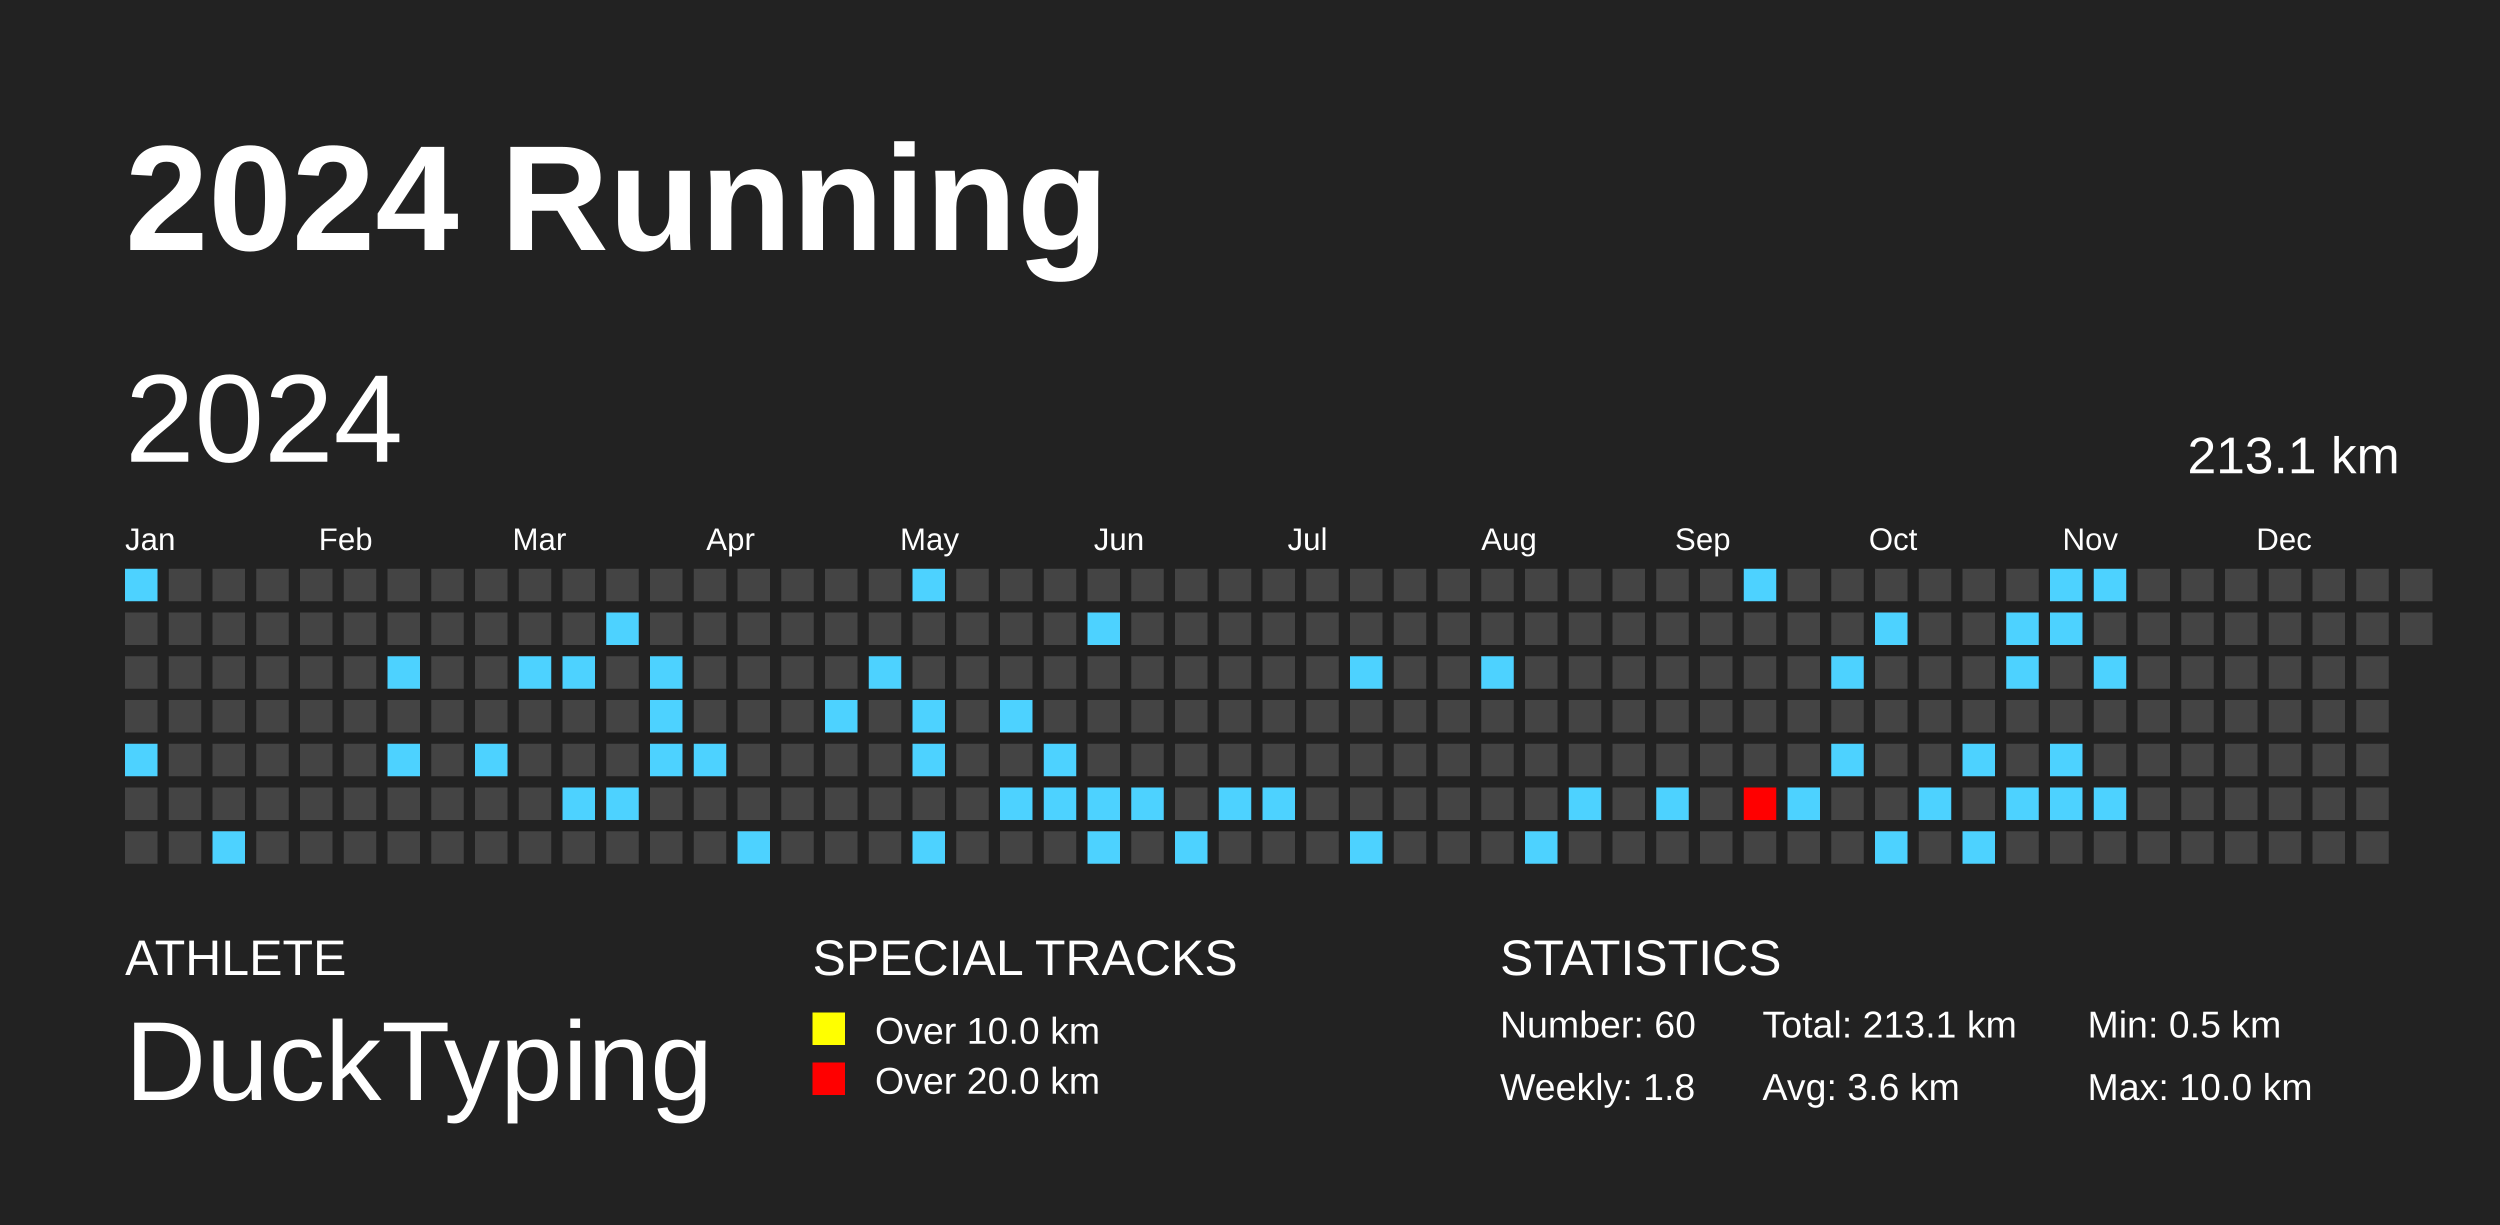
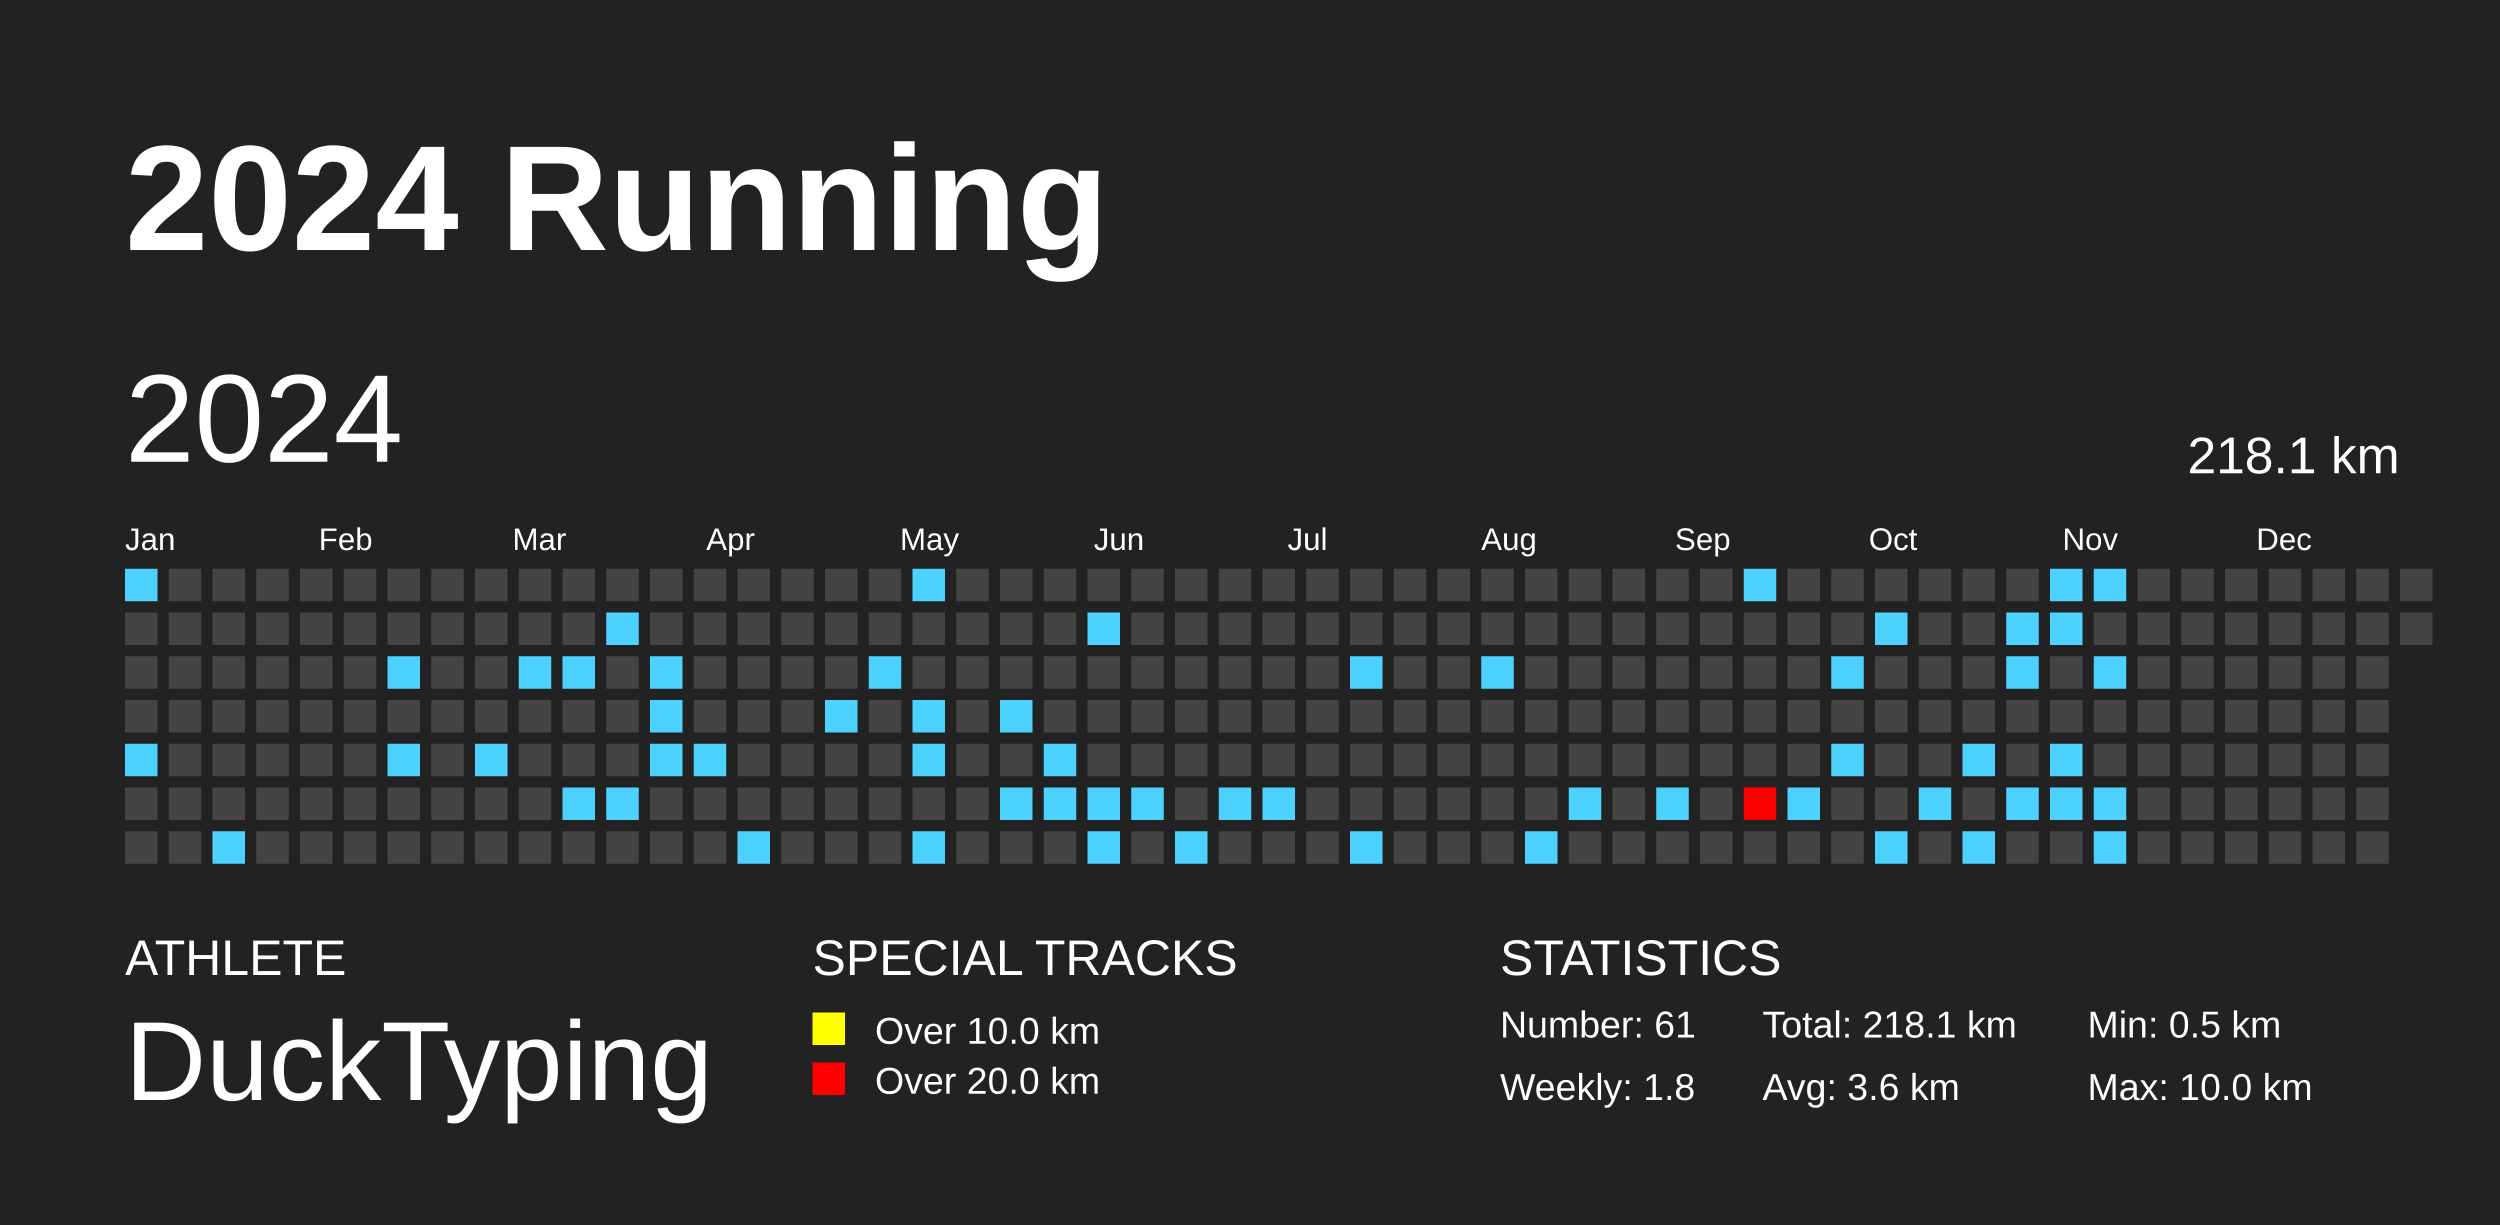
<svg xmlns="http://www.w3.org/2000/svg" baseProfile="full" height="98mm" version="1.1" viewBox="0,0,200,98" width="200mm">
  <defs />
  <rect fill="#222222" height="98" width="200" x="0" y="0" />
  <text fill="#FFFFFF" style="font-size:12px; font-family:Arial; font-weight:bold;" x="10" y="20">2024 Running</text>
  <text fill="#FFFFFF" style="font-size:4px; font-family:Arial" x="10" y="78">ATHLETE</text>
  <text fill="#FFFFFF" style="font-size:9px; font-family:Arial" x="10" y="88">DuckTyping</text>
  <text fill="#FFFFFF" style="font-size:4px; font-family:Arial" x="65" y="78">SPECIAL TRACKS</text>
  <rect fill="yellow" height="2.6" width="2.6" x="65" y="81" />
  <text fill="#FFFFFF" style="font-size:3px; font-family:Arial" x="70" y="83.5">Over 10.0 km</text>
  <rect fill="red" height="2.6" width="2.6" x="65" y="85" />
  <text fill="#FFFFFF" style="font-size:3px; font-family:Arial" x="70" y="87.5">Over 20.0 km</text>
  <text fill="#FFFFFF" style="font-size:4px; font-family:Arial" x="120" y="78">STATISTICS</text>
-   <text fill="#FFFFFF" style="font-size:3px; font-family:Arial" x="120" y="83">Number: 60</text>
+   <text fill="#FFFFFF" style="font-size:3px; font-family:Arial" x="120" y="83">Number: 61</text>
  <text fill="#FFFFFF" style="font-size:3px; font-family:Arial" x="120" y="88">Weekly: 1.8</text>
-   <text fill="#FFFFFF" style="font-size:3px; font-family:Arial" x="141" y="83">Total: 213.1 km</text>
+   <text fill="#FFFFFF" style="font-size:3px; font-family:Arial" x="141" y="83">Total: 218.1 km</text>
  <text fill="#FFFFFF" style="font-size:3px; font-family:Arial" x="141" y="88">Avg: 3.6 km</text>
  <text fill="#FFFFFF" style="font-size:3px; font-family:Arial" x="167" y="83">Min: 0.5 km</text>
  <text fill="#FFFFFF" style="font-size:3px; font-family:Arial" x="167" y="88">Max: 10.0 km</text>
  <text dominant-baseline="hanging" fill="#FFFFFF" style="font-size:10.0px; font-family:Arial;" x="10" y="30">2024</text>
-   <text dominant-baseline="hanging" fill="#FFFFFF" style="font-size:4.125px; font-family:Arial;" x="175" y="35">213.1 km</text>
+   <text dominant-baseline="hanging" fill="#FFFFFF" style="font-size:4.125px; font-family:Arial;" x="175" y="35">218.1 km</text>
  <text fill="#FFFFFF" style="font-size:2.5px; font-family:Arial" x="10.0" y="44">Jan</text>
  <text fill="#FFFFFF" style="font-size:2.5px; font-family:Arial" x="25.5" y="44">Feb</text>
  <text fill="#FFFFFF" style="font-size:2.5px; font-family:Arial" x="41.0" y="44">Mar</text>
  <text fill="#FFFFFF" style="font-size:2.5px; font-family:Arial" x="56.5" y="44">Apr</text>
  <text fill="#FFFFFF" style="font-size:2.5px; font-family:Arial" x="72.0" y="44">May</text>
  <text fill="#FFFFFF" style="font-size:2.5px; font-family:Arial" x="87.5" y="44">Jun</text>
  <text fill="#FFFFFF" style="font-size:2.5px; font-family:Arial" x="103.0" y="44">Jul</text>
  <text fill="#FFFFFF" style="font-size:2.5px; font-family:Arial" x="118.5" y="44">Aug</text>
  <text fill="#FFFFFF" style="font-size:2.5px; font-family:Arial" x="134.0" y="44">Sep</text>
  <text fill="#FFFFFF" style="font-size:2.5px; font-family:Arial" x="149.5" y="44">Oct</text>
  <text fill="#FFFFFF" style="font-size:2.5px; font-family:Arial" x="165.0" y="44">Nov</text>
  <text fill="#FFFFFF" style="font-size:2.5px; font-family:Arial" x="180.5" y="44">Dec</text>
  <rect fill="#4dd2ff" height="2.6" width="2.6" x="10.0" y="45.5" />
  <rect fill="#444444" height="2.6" width="2.6" x="10.0" y="49.0" />
  <rect fill="#444444" height="2.6" width="2.6" x="10.0" y="52.5" />
  <rect fill="#444444" height="2.6" width="2.6" x="10.0" y="56.0" />
  <rect fill="#4dd2ff" height="2.6" width="2.6" x="10.0" y="59.5" />
  <rect fill="#444444" height="2.6" width="2.6" x="10.0" y="63.0" />
  <rect fill="#444444" height="2.6" width="2.6" x="10.0" y="66.5" />
  <rect fill="#444444" height="2.6" width="2.6" x="13.5" y="45.5" />
  <rect fill="#444444" height="2.6" width="2.6" x="13.5" y="49.0" />
  <rect fill="#444444" height="2.6" width="2.6" x="13.5" y="52.5" />
  <rect fill="#444444" height="2.6" width="2.6" x="13.5" y="56.0" />
  <rect fill="#444444" height="2.6" width="2.6" x="13.5" y="59.5" />
  <rect fill="#444444" height="2.6" width="2.6" x="13.5" y="63.0" />
  <rect fill="#444444" height="2.6" width="2.6" x="13.5" y="66.5" />
  <rect fill="#444444" height="2.6" width="2.6" x="17.0" y="45.5" />
  <rect fill="#444444" height="2.6" width="2.6" x="17.0" y="49.0" />
  <rect fill="#444444" height="2.6" width="2.6" x="17.0" y="52.5" />
  <rect fill="#444444" height="2.6" width="2.6" x="17.0" y="56.0" />
  <rect fill="#444444" height="2.6" width="2.6" x="17.0" y="59.5" />
  <rect fill="#444444" height="2.6" width="2.6" x="17.0" y="63.0" />
  <rect fill="#4dd2ff" height="2.6" width="2.6" x="17.0" y="66.5" />
  <rect fill="#444444" height="2.6" width="2.6" x="20.5" y="45.5" />
  <rect fill="#444444" height="2.6" width="2.6" x="20.5" y="49.0" />
  <rect fill="#444444" height="2.6" width="2.6" x="20.5" y="52.5" />
  <rect fill="#444444" height="2.6" width="2.6" x="20.5" y="56.0" />
  <rect fill="#444444" height="2.6" width="2.6" x="20.5" y="59.5" />
  <rect fill="#444444" height="2.6" width="2.6" x="20.5" y="63.0" />
  <rect fill="#444444" height="2.6" width="2.6" x="20.5" y="66.5" />
  <rect fill="#444444" height="2.6" width="2.6" x="24.0" y="45.5" />
  <rect fill="#444444" height="2.6" width="2.6" x="24.0" y="49.0" />
  <rect fill="#444444" height="2.6" width="2.6" x="24.0" y="52.5" />
  <rect fill="#444444" height="2.6" width="2.6" x="24.0" y="56.0" />
  <rect fill="#444444" height="2.6" width="2.6" x="24.0" y="59.5" />
  <rect fill="#444444" height="2.6" width="2.6" x="24.0" y="63.0" />
  <rect fill="#444444" height="2.6" width="2.6" x="24.0" y="66.5" />
  <rect fill="#444444" height="2.6" width="2.6" x="27.5" y="45.5" />
  <rect fill="#444444" height="2.6" width="2.6" x="27.5" y="49.0" />
  <rect fill="#444444" height="2.6" width="2.6" x="27.5" y="52.5" />
  <rect fill="#444444" height="2.6" width="2.6" x="27.5" y="56.0" />
  <rect fill="#444444" height="2.6" width="2.6" x="27.5" y="59.5" />
  <rect fill="#444444" height="2.6" width="2.6" x="27.5" y="63.0" />
  <rect fill="#444444" height="2.6" width="2.6" x="27.5" y="66.5" />
  <rect fill="#444444" height="2.6" width="2.6" x="31.0" y="45.5" />
  <rect fill="#444444" height="2.6" width="2.6" x="31.0" y="49.0" />
  <rect fill="#4dd2ff" height="2.6" width="2.6" x="31.0" y="52.5" />
  <rect fill="#444444" height="2.6" width="2.6" x="31.0" y="56.0" />
  <rect fill="#4dd2ff" height="2.6" width="2.6" x="31.0" y="59.5" />
  <rect fill="#444444" height="2.6" width="2.6" x="31.0" y="63.0" />
  <rect fill="#444444" height="2.6" width="2.6" x="31.0" y="66.5" />
  <rect fill="#444444" height="2.6" width="2.6" x="34.5" y="45.5" />
  <rect fill="#444444" height="2.6" width="2.6" x="34.5" y="49.0" />
  <rect fill="#444444" height="2.6" width="2.6" x="34.5" y="52.5" />
  <rect fill="#444444" height="2.6" width="2.6" x="34.5" y="56.0" />
  <rect fill="#444444" height="2.6" width="2.6" x="34.5" y="59.5" />
  <rect fill="#444444" height="2.6" width="2.6" x="34.5" y="63.0" />
  <rect fill="#444444" height="2.6" width="2.6" x="34.5" y="66.5" />
  <rect fill="#444444" height="2.6" width="2.6" x="38.0" y="45.5" />
  <rect fill="#444444" height="2.6" width="2.6" x="38.0" y="49.0" />
  <rect fill="#444444" height="2.6" width="2.6" x="38.0" y="52.5" />
  <rect fill="#444444" height="2.6" width="2.6" x="38.0" y="56.0" />
  <rect fill="#4dd2ff" height="2.6" width="2.6" x="38.0" y="59.5" />
  <rect fill="#444444" height="2.6" width="2.6" x="38.0" y="63.0" />
  <rect fill="#444444" height="2.6" width="2.6" x="38.0" y="66.5" />
  <rect fill="#444444" height="2.6" width="2.6" x="41.5" y="45.5" />
  <rect fill="#444444" height="2.6" width="2.6" x="41.5" y="49.0" />
  <rect fill="#4dd2ff" height="2.6" width="2.6" x="41.5" y="52.5" />
  <rect fill="#444444" height="2.6" width="2.6" x="41.5" y="56.0" />
  <rect fill="#444444" height="2.6" width="2.6" x="41.5" y="59.5" />
  <rect fill="#444444" height="2.6" width="2.6" x="41.5" y="63.0" />
  <rect fill="#444444" height="2.6" width="2.6" x="41.5" y="66.5" />
  <rect fill="#444444" height="2.6" width="2.6" x="45.0" y="45.5" />
  <rect fill="#444444" height="2.6" width="2.6" x="45.0" y="49.0" />
  <rect fill="#4dd2ff" height="2.6" width="2.6" x="45.0" y="52.5" />
  <rect fill="#444444" height="2.6" width="2.6" x="45.0" y="56.0" />
  <rect fill="#444444" height="2.6" width="2.6" x="45.0" y="59.5" />
  <rect fill="#4dd2ff" height="2.6" width="2.6" x="45.0" y="63.0" />
  <rect fill="#444444" height="2.6" width="2.6" x="45.0" y="66.5" />
  <rect fill="#444444" height="2.6" width="2.6" x="48.5" y="45.5" />
  <rect fill="#4dd2ff" height="2.6" width="2.6" x="48.5" y="49.0" />
  <rect fill="#444444" height="2.6" width="2.6" x="48.5" y="52.5" />
  <rect fill="#444444" height="2.6" width="2.6" x="48.5" y="56.0" />
  <rect fill="#444444" height="2.6" width="2.6" x="48.5" y="59.5" />
  <rect fill="#4dd2ff" height="2.6" width="2.6" x="48.5" y="63.0" />
  <rect fill="#444444" height="2.6" width="2.6" x="48.5" y="66.5" />
  <rect fill="#444444" height="2.6" width="2.6" x="52.0" y="45.5" />
  <rect fill="#444444" height="2.6" width="2.6" x="52.0" y="49.0" />
  <rect fill="#4dd2ff" height="2.6" width="2.6" x="52.0" y="52.5" />
  <rect fill="#4dd2ff" height="2.6" width="2.6" x="52.0" y="56.0" />
  <rect fill="#4dd2ff" height="2.6" width="2.6" x="52.0" y="59.5" />
  <rect fill="#444444" height="2.6" width="2.6" x="52.0" y="63.0" />
  <rect fill="#444444" height="2.6" width="2.6" x="52.0" y="66.5" />
  <rect fill="#444444" height="2.6" width="2.6" x="55.5" y="45.5" />
  <rect fill="#444444" height="2.6" width="2.6" x="55.5" y="49.0" />
  <rect fill="#444444" height="2.6" width="2.6" x="55.5" y="52.5" />
  <rect fill="#444444" height="2.6" width="2.6" x="55.5" y="56.0" />
  <rect fill="#4dd2ff" height="2.6" width="2.6" x="55.5" y="59.5" />
  <rect fill="#444444" height="2.6" width="2.6" x="55.5" y="63.0" />
  <rect fill="#444444" height="2.6" width="2.6" x="55.5" y="66.5" />
  <rect fill="#444444" height="2.6" width="2.6" x="59.0" y="45.5" />
  <rect fill="#444444" height="2.6" width="2.6" x="59.0" y="49.0" />
  <rect fill="#444444" height="2.6" width="2.6" x="59.0" y="52.5" />
  <rect fill="#444444" height="2.6" width="2.6" x="59.0" y="56.0" />
  <rect fill="#444444" height="2.6" width="2.6" x="59.0" y="59.5" />
  <rect fill="#444444" height="2.6" width="2.6" x="59.0" y="63.0" />
  <rect fill="#4dd2ff" height="2.6" width="2.6" x="59.0" y="66.5" />
  <rect fill="#444444" height="2.6" width="2.6" x="62.5" y="45.5" />
  <rect fill="#444444" height="2.6" width="2.6" x="62.5" y="49.0" />
  <rect fill="#444444" height="2.6" width="2.6" x="62.5" y="52.5" />
  <rect fill="#444444" height="2.6" width="2.6" x="62.5" y="56.0" />
  <rect fill="#444444" height="2.6" width="2.6" x="62.5" y="59.5" />
  <rect fill="#444444" height="2.6" width="2.6" x="62.5" y="63.0" />
  <rect fill="#444444" height="2.6" width="2.6" x="62.5" y="66.5" />
  <rect fill="#444444" height="2.6" width="2.6" x="66.0" y="45.5" />
  <rect fill="#444444" height="2.6" width="2.6" x="66.0" y="49.0" />
  <rect fill="#444444" height="2.6" width="2.6" x="66.0" y="52.5" />
  <rect fill="#4dd2ff" height="2.6" width="2.6" x="66.0" y="56.0" />
  <rect fill="#444444" height="2.6" width="2.6" x="66.0" y="59.5" />
  <rect fill="#444444" height="2.6" width="2.6" x="66.0" y="63.0" />
  <rect fill="#444444" height="2.6" width="2.6" x="66.0" y="66.5" />
  <rect fill="#444444" height="2.6" width="2.6" x="69.5" y="45.5" />
  <rect fill="#444444" height="2.6" width="2.6" x="69.5" y="49.0" />
  <rect fill="#4dd2ff" height="2.6" width="2.6" x="69.5" y="52.5" />
  <rect fill="#444444" height="2.6" width="2.6" x="69.5" y="56.0" />
  <rect fill="#444444" height="2.6" width="2.6" x="69.5" y="59.5" />
  <rect fill="#444444" height="2.6" width="2.6" x="69.5" y="63.0" />
  <rect fill="#444444" height="2.6" width="2.6" x="69.5" y="66.5" />
  <rect fill="#4dd2ff" height="2.6" width="2.6" x="73.0" y="45.5" />
  <rect fill="#444444" height="2.6" width="2.6" x="73.0" y="49.0" />
  <rect fill="#444444" height="2.6" width="2.6" x="73.0" y="52.5" />
  <rect fill="#4dd2ff" height="2.6" width="2.6" x="73.0" y="56.0" />
  <rect fill="#4dd2ff" height="2.6" width="2.6" x="73.0" y="59.5" />
  <rect fill="#444444" height="2.6" width="2.6" x="73.0" y="63.0" />
  <rect fill="#4dd2ff" height="2.6" width="2.6" x="73.0" y="66.5" />
  <rect fill="#444444" height="2.6" width="2.6" x="76.5" y="45.5" />
  <rect fill="#444444" height="2.6" width="2.6" x="76.5" y="49.0" />
  <rect fill="#444444" height="2.6" width="2.6" x="76.5" y="52.5" />
  <rect fill="#444444" height="2.6" width="2.6" x="76.5" y="56.0" />
  <rect fill="#444444" height="2.6" width="2.6" x="76.5" y="59.5" />
  <rect fill="#444444" height="2.6" width="2.6" x="76.5" y="63.0" />
  <rect fill="#444444" height="2.6" width="2.6" x="76.5" y="66.5" />
  <rect fill="#444444" height="2.6" width="2.6" x="80.0" y="45.5" />
  <rect fill="#444444" height="2.6" width="2.6" x="80.0" y="49.0" />
  <rect fill="#444444" height="2.6" width="2.6" x="80.0" y="52.5" />
  <rect fill="#4dd2ff" height="2.6" width="2.6" x="80.0" y="56.0" />
  <rect fill="#444444" height="2.6" width="2.6" x="80.0" y="59.5" />
  <rect fill="#4dd2ff" height="2.6" width="2.6" x="80.0" y="63.0" />
  <rect fill="#444444" height="2.6" width="2.6" x="80.0" y="66.5" />
  <rect fill="#444444" height="2.6" width="2.6" x="83.5" y="45.5" />
  <rect fill="#444444" height="2.6" width="2.6" x="83.5" y="49.0" />
  <rect fill="#444444" height="2.6" width="2.6" x="83.5" y="52.5" />
  <rect fill="#444444" height="2.6" width="2.6" x="83.5" y="56.0" />
  <rect fill="#4dd2ff" height="2.6" width="2.6" x="83.5" y="59.5" />
  <rect fill="#4dd2ff" height="2.6" width="2.6" x="83.5" y="63.0" />
  <rect fill="#444444" height="2.6" width="2.6" x="83.5" y="66.5" />
  <rect fill="#444444" height="2.6" width="2.6" x="87.0" y="45.5" />
  <rect fill="#4dd2ff" height="2.6" width="2.6" x="87.0" y="49.0" />
  <rect fill="#444444" height="2.6" width="2.6" x="87.0" y="52.5" />
  <rect fill="#444444" height="2.6" width="2.6" x="87.0" y="56.0" />
  <rect fill="#444444" height="2.6" width="2.6" x="87.0" y="59.5" />
  <rect fill="#4dd2ff" height="2.6" width="2.6" x="87.0" y="63.0" />
  <rect fill="#4dd2ff" height="2.6" width="2.6" x="87.0" y="66.5" />
  <rect fill="#444444" height="2.6" width="2.6" x="90.5" y="45.5" />
  <rect fill="#444444" height="2.6" width="2.6" x="90.5" y="49.0" />
  <rect fill="#444444" height="2.6" width="2.6" x="90.5" y="52.5" />
  <rect fill="#444444" height="2.6" width="2.6" x="90.5" y="56.0" />
  <rect fill="#444444" height="2.6" width="2.6" x="90.5" y="59.5" />
  <rect fill="#4dd2ff" height="2.6" width="2.6" x="90.5" y="63.0" />
  <rect fill="#444444" height="2.6" width="2.6" x="90.5" y="66.5" />
  <rect fill="#444444" height="2.6" width="2.6" x="94.0" y="45.5" />
  <rect fill="#444444" height="2.6" width="2.6" x="94.0" y="49.0" />
  <rect fill="#444444" height="2.6" width="2.6" x="94.0" y="52.5" />
  <rect fill="#444444" height="2.6" width="2.6" x="94.0" y="56.0" />
  <rect fill="#444444" height="2.6" width="2.6" x="94.0" y="59.5" />
  <rect fill="#444444" height="2.6" width="2.6" x="94.0" y="63.0" />
  <rect fill="#4dd2ff" height="2.6" width="2.6" x="94.0" y="66.5" />
  <rect fill="#444444" height="2.6" width="2.6" x="97.5" y="45.5" />
  <rect fill="#444444" height="2.6" width="2.6" x="97.5" y="49.0" />
  <rect fill="#444444" height="2.6" width="2.6" x="97.5" y="52.5" />
  <rect fill="#444444" height="2.6" width="2.6" x="97.5" y="56.0" />
  <rect fill="#444444" height="2.6" width="2.6" x="97.5" y="59.5" />
  <rect fill="#4dd2ff" height="2.6" width="2.6" x="97.5" y="63.0" />
  <rect fill="#444444" height="2.6" width="2.6" x="97.5" y="66.5" />
  <rect fill="#444444" height="2.6" width="2.6" x="101.0" y="45.5" />
  <rect fill="#444444" height="2.6" width="2.6" x="101.0" y="49.0" />
  <rect fill="#444444" height="2.6" width="2.6" x="101.0" y="52.5" />
  <rect fill="#444444" height="2.6" width="2.6" x="101.0" y="56.0" />
  <rect fill="#444444" height="2.6" width="2.6" x="101.0" y="59.5" />
  <rect fill="#4dd2ff" height="2.6" width="2.6" x="101.0" y="63.0" />
  <rect fill="#444444" height="2.6" width="2.6" x="101.0" y="66.5" />
  <rect fill="#444444" height="2.6" width="2.6" x="104.5" y="45.5" />
  <rect fill="#444444" height="2.6" width="2.6" x="104.5" y="49.0" />
  <rect fill="#444444" height="2.6" width="2.6" x="104.5" y="52.5" />
  <rect fill="#444444" height="2.6" width="2.6" x="104.5" y="56.0" />
  <rect fill="#444444" height="2.6" width="2.6" x="104.5" y="59.5" />
  <rect fill="#444444" height="2.6" width="2.6" x="104.5" y="63.0" />
  <rect fill="#444444" height="2.6" width="2.6" x="104.5" y="66.5" />
  <rect fill="#444444" height="2.6" width="2.6" x="108.0" y="45.5" />
  <rect fill="#444444" height="2.6" width="2.6" x="108.0" y="49.0" />
  <rect fill="#4dd2ff" height="2.6" width="2.6" x="108.0" y="52.5" />
  <rect fill="#444444" height="2.6" width="2.6" x="108.0" y="56.0" />
  <rect fill="#444444" height="2.6" width="2.6" x="108.0" y="59.5" />
  <rect fill="#444444" height="2.6" width="2.6" x="108.0" y="63.0" />
  <rect fill="#4dd2ff" height="2.6" width="2.6" x="108.0" y="66.5" />
  <rect fill="#444444" height="2.6" width="2.6" x="111.5" y="45.5" />
  <rect fill="#444444" height="2.6" width="2.6" x="111.5" y="49.0" />
  <rect fill="#444444" height="2.6" width="2.6" x="111.5" y="52.5" />
  <rect fill="#444444" height="2.6" width="2.6" x="111.5" y="56.0" />
  <rect fill="#444444" height="2.6" width="2.6" x="111.5" y="59.5" />
  <rect fill="#444444" height="2.6" width="2.6" x="111.5" y="63.0" />
  <rect fill="#444444" height="2.6" width="2.6" x="111.5" y="66.5" />
  <rect fill="#444444" height="2.6" width="2.6" x="115.0" y="45.5" />
  <rect fill="#444444" height="2.6" width="2.6" x="115.0" y="49.0" />
  <rect fill="#444444" height="2.6" width="2.6" x="115.0" y="52.5" />
  <rect fill="#444444" height="2.6" width="2.6" x="115.0" y="56.0" />
  <rect fill="#444444" height="2.6" width="2.6" x="115.0" y="59.5" />
  <rect fill="#444444" height="2.6" width="2.6" x="115.0" y="63.0" />
  <rect fill="#444444" height="2.6" width="2.6" x="115.0" y="66.5" />
  <rect fill="#444444" height="2.6" width="2.6" x="118.5" y="45.5" />
  <rect fill="#444444" height="2.6" width="2.6" x="118.5" y="49.0" />
  <rect fill="#4dd2ff" height="2.6" width="2.6" x="118.5" y="52.5" />
  <rect fill="#444444" height="2.6" width="2.6" x="118.5" y="56.0" />
  <rect fill="#444444" height="2.6" width="2.6" x="118.5" y="59.5" />
  <rect fill="#444444" height="2.6" width="2.6" x="118.5" y="63.0" />
  <rect fill="#444444" height="2.6" width="2.6" x="118.5" y="66.5" />
  <rect fill="#444444" height="2.6" width="2.6" x="122.0" y="45.5" />
  <rect fill="#444444" height="2.6" width="2.6" x="122.0" y="49.0" />
  <rect fill="#444444" height="2.6" width="2.6" x="122.0" y="52.5" />
  <rect fill="#444444" height="2.6" width="2.6" x="122.0" y="56.0" />
  <rect fill="#444444" height="2.6" width="2.6" x="122.0" y="59.5" />
  <rect fill="#444444" height="2.6" width="2.6" x="122.0" y="63.0" />
  <rect fill="#4dd2ff" height="2.6" width="2.6" x="122.0" y="66.5" />
  <rect fill="#444444" height="2.6" width="2.6" x="125.5" y="45.5" />
  <rect fill="#444444" height="2.6" width="2.6" x="125.5" y="49.0" />
  <rect fill="#444444" height="2.6" width="2.6" x="125.5" y="52.5" />
  <rect fill="#444444" height="2.6" width="2.6" x="125.5" y="56.0" />
  <rect fill="#444444" height="2.6" width="2.6" x="125.5" y="59.5" />
  <rect fill="#4dd2ff" height="2.6" width="2.6" x="125.5" y="63.0" />
  <rect fill="#444444" height="2.6" width="2.6" x="125.5" y="66.5" />
  <rect fill="#444444" height="2.6" width="2.6" x="129.0" y="45.5" />
  <rect fill="#444444" height="2.6" width="2.6" x="129.0" y="49.0" />
  <rect fill="#444444" height="2.6" width="2.6" x="129.0" y="52.5" />
  <rect fill="#444444" height="2.6" width="2.6" x="129.0" y="56.0" />
  <rect fill="#444444" height="2.6" width="2.6" x="129.0" y="59.5" />
  <rect fill="#444444" height="2.6" width="2.6" x="129.0" y="63.0" />
  <rect fill="#444444" height="2.6" width="2.6" x="129.0" y="66.5" />
  <rect fill="#444444" height="2.6" width="2.6" x="132.5" y="45.5" />
  <rect fill="#444444" height="2.6" width="2.6" x="132.5" y="49.0" />
  <rect fill="#444444" height="2.6" width="2.6" x="132.5" y="52.5" />
  <rect fill="#444444" height="2.6" width="2.6" x="132.5" y="56.0" />
  <rect fill="#444444" height="2.6" width="2.6" x="132.5" y="59.5" />
  <rect fill="#4dd2ff" height="2.6" width="2.6" x="132.5" y="63.0" />
  <rect fill="#444444" height="2.6" width="2.6" x="132.5" y="66.5" />
  <rect fill="#444444" height="2.6" width="2.6" x="136.0" y="45.5" />
  <rect fill="#444444" height="2.6" width="2.6" x="136.0" y="49.0" />
  <rect fill="#444444" height="2.6" width="2.6" x="136.0" y="52.5" />
  <rect fill="#444444" height="2.6" width="2.6" x="136.0" y="56.0" />
  <rect fill="#444444" height="2.6" width="2.6" x="136.0" y="59.5" />
  <rect fill="#444444" height="2.6" width="2.6" x="136.0" y="63.0" />
  <rect fill="#444444" height="2.6" width="2.6" x="136.0" y="66.5" />
  <rect fill="#4dd2ff" height="2.6" width="2.6" x="139.5" y="45.5" />
  <rect fill="#444444" height="2.6" width="2.6" x="139.5" y="49.0" />
  <rect fill="#444444" height="2.6" width="2.6" x="139.5" y="52.5" />
  <rect fill="#444444" height="2.6" width="2.6" x="139.5" y="56.0" />
  <rect fill="#444444" height="2.6" width="2.6" x="139.5" y="59.5" />
  <rect fill="#ff0000" height="2.6" width="2.6" x="139.5" y="63.0" />
  <rect fill="#444444" height="2.6" width="2.6" x="139.5" y="66.5" />
  <rect fill="#444444" height="2.6" width="2.6" x="143.0" y="45.5" />
  <rect fill="#444444" height="2.6" width="2.6" x="143.0" y="49.0" />
  <rect fill="#444444" height="2.6" width="2.6" x="143.0" y="52.5" />
  <rect fill="#444444" height="2.6" width="2.6" x="143.0" y="56.0" />
  <rect fill="#444444" height="2.6" width="2.6" x="143.0" y="59.5" />
  <rect fill="#4dd2ff" height="2.6" width="2.6" x="143.0" y="63.0" />
  <rect fill="#444444" height="2.6" width="2.6" x="143.0" y="66.5" />
  <rect fill="#444444" height="2.6" width="2.6" x="146.5" y="45.5" />
  <rect fill="#444444" height="2.6" width="2.6" x="146.5" y="49.0" />
  <rect fill="#4dd2ff" height="2.6" width="2.6" x="146.5" y="52.5" />
  <rect fill="#444444" height="2.6" width="2.6" x="146.5" y="56.0" />
  <rect fill="#4dd2ff" height="2.6" width="2.6" x="146.5" y="59.5" />
  <rect fill="#444444" height="2.6" width="2.6" x="146.5" y="63.0" />
  <rect fill="#444444" height="2.6" width="2.6" x="146.5" y="66.5" />
  <rect fill="#444444" height="2.6" width="2.6" x="150.0" y="45.5" />
  <rect fill="#4dd2ff" height="2.6" width="2.6" x="150.0" y="49.0" />
  <rect fill="#444444" height="2.6" width="2.6" x="150.0" y="52.5" />
  <rect fill="#444444" height="2.6" width="2.6" x="150.0" y="56.0" />
  <rect fill="#444444" height="2.6" width="2.6" x="150.0" y="59.5" />
  <rect fill="#444444" height="2.6" width="2.6" x="150.0" y="63.0" />
  <rect fill="#4dd2ff" height="2.6" width="2.6" x="150.0" y="66.5" />
  <rect fill="#444444" height="2.6" width="2.6" x="153.5" y="45.5" />
  <rect fill="#444444" height="2.6" width="2.6" x="153.5" y="49.0" />
  <rect fill="#444444" height="2.6" width="2.6" x="153.5" y="52.5" />
  <rect fill="#444444" height="2.6" width="2.6" x="153.5" y="56.0" />
  <rect fill="#444444" height="2.6" width="2.6" x="153.5" y="59.5" />
  <rect fill="#4dd2ff" height="2.6" width="2.6" x="153.5" y="63.0" />
  <rect fill="#444444" height="2.6" width="2.6" x="153.5" y="66.5" />
  <rect fill="#444444" height="2.6" width="2.6" x="157.0" y="45.5" />
  <rect fill="#444444" height="2.6" width="2.6" x="157.0" y="49.0" />
  <rect fill="#444444" height="2.6" width="2.6" x="157.0" y="52.5" />
  <rect fill="#444444" height="2.6" width="2.6" x="157.0" y="56.0" />
  <rect fill="#4dd2ff" height="2.6" width="2.6" x="157.0" y="59.5" />
  <rect fill="#444444" height="2.6" width="2.6" x="157.0" y="63.0" />
  <rect fill="#4dd2ff" height="2.6" width="2.6" x="157.0" y="66.5" />
  <rect fill="#444444" height="2.6" width="2.6" x="160.5" y="45.5" />
  <rect fill="#4dd2ff" height="2.6" width="2.6" x="160.5" y="49.0" />
  <rect fill="#4dd2ff" height="2.6" width="2.6" x="160.5" y="52.5" />
  <rect fill="#444444" height="2.6" width="2.6" x="160.5" y="56.0" />
  <rect fill="#444444" height="2.6" width="2.6" x="160.5" y="59.5" />
  <rect fill="#4dd2ff" height="2.6" width="2.6" x="160.5" y="63.0" />
  <rect fill="#444444" height="2.6" width="2.6" x="160.5" y="66.5" />
  <rect fill="#4dd2ff" height="2.6" width="2.6" x="164.0" y="45.5" />
  <rect fill="#4dd2ff" height="2.6" width="2.6" x="164.0" y="49.0" />
  <rect fill="#444444" height="2.6" width="2.6" x="164.0" y="52.5" />
  <rect fill="#444444" height="2.6" width="2.6" x="164.0" y="56.0" />
  <rect fill="#4dd2ff" height="2.6" width="2.6" x="164.0" y="59.5" />
  <rect fill="#4dd2ff" height="2.6" width="2.6" x="164.0" y="63.0" />
  <rect fill="#444444" height="2.6" width="2.6" x="164.0" y="66.5" />
  <rect fill="#4dd2ff" height="2.6" width="2.6" x="167.5" y="45.5" />
  <rect fill="#444444" height="2.6" width="2.6" x="167.5" y="49.0" />
  <rect fill="#4dd2ff" height="2.6" width="2.6" x="167.5" y="52.5" />
  <rect fill="#444444" height="2.6" width="2.6" x="167.5" y="56.0" />
  <rect fill="#444444" height="2.6" width="2.6" x="167.5" y="59.5" />
  <rect fill="#4dd2ff" height="2.6" width="2.6" x="167.5" y="63.0" />
-   <rect fill="#444444" height="2.6" width="2.6" x="167.5" y="66.5" />
+   <rect fill="#4dd2ff" height="2.6" width="2.6" x="167.5" y="66.5" />
  <rect fill="#444444" height="2.6" width="2.6" x="171.0" y="45.5" />
  <rect fill="#444444" height="2.6" width="2.6" x="171.0" y="49.0" />
  <rect fill="#444444" height="2.6" width="2.6" x="171.0" y="52.5" />
  <rect fill="#444444" height="2.6" width="2.6" x="171.0" y="56.0" />
  <rect fill="#444444" height="2.6" width="2.6" x="171.0" y="59.5" />
  <rect fill="#444444" height="2.6" width="2.6" x="171.0" y="63.0" />
  <rect fill="#444444" height="2.6" width="2.6" x="171.0" y="66.5" />
  <rect fill="#444444" height="2.6" width="2.6" x="174.5" y="45.5" />
  <rect fill="#444444" height="2.6" width="2.6" x="174.5" y="49.0" />
  <rect fill="#444444" height="2.6" width="2.6" x="174.5" y="52.5" />
  <rect fill="#444444" height="2.6" width="2.6" x="174.5" y="56.0" />
  <rect fill="#444444" height="2.6" width="2.6" x="174.5" y="59.5" />
  <rect fill="#444444" height="2.6" width="2.6" x="174.5" y="63.0" />
  <rect fill="#444444" height="2.6" width="2.6" x="174.5" y="66.5" />
  <rect fill="#444444" height="2.6" width="2.6" x="178.0" y="45.5" />
  <rect fill="#444444" height="2.6" width="2.6" x="178.0" y="49.0" />
  <rect fill="#444444" height="2.6" width="2.6" x="178.0" y="52.5" />
  <rect fill="#444444" height="2.6" width="2.6" x="178.0" y="56.0" />
  <rect fill="#444444" height="2.6" width="2.6" x="178.0" y="59.5" />
  <rect fill="#444444" height="2.6" width="2.6" x="178.0" y="63.0" />
  <rect fill="#444444" height="2.6" width="2.6" x="178.0" y="66.5" />
  <rect fill="#444444" height="2.6" width="2.6" x="181.5" y="45.5" />
  <rect fill="#444444" height="2.6" width="2.6" x="181.5" y="49.0" />
  <rect fill="#444444" height="2.6" width="2.6" x="181.5" y="52.5" />
  <rect fill="#444444" height="2.6" width="2.6" x="181.5" y="56.0" />
  <rect fill="#444444" height="2.6" width="2.6" x="181.5" y="59.5" />
  <rect fill="#444444" height="2.6" width="2.6" x="181.5" y="63.0" />
  <rect fill="#444444" height="2.6" width="2.6" x="181.5" y="66.5" />
  <rect fill="#444444" height="2.6" width="2.6" x="185.0" y="45.5" />
  <rect fill="#444444" height="2.6" width="2.6" x="185.0" y="49.0" />
  <rect fill="#444444" height="2.6" width="2.6" x="185.0" y="52.5" />
  <rect fill="#444444" height="2.6" width="2.6" x="185.0" y="56.0" />
  <rect fill="#444444" height="2.6" width="2.6" x="185.0" y="59.5" />
  <rect fill="#444444" height="2.6" width="2.6" x="185.0" y="63.0" />
  <rect fill="#444444" height="2.6" width="2.6" x="185.0" y="66.5" />
  <rect fill="#444444" height="2.6" width="2.6" x="188.5" y="45.5" />
  <rect fill="#444444" height="2.6" width="2.6" x="188.5" y="49.0" />
  <rect fill="#444444" height="2.6" width="2.6" x="188.5" y="52.5" />
  <rect fill="#444444" height="2.6" width="2.6" x="188.5" y="56.0" />
  <rect fill="#444444" height="2.6" width="2.6" x="188.5" y="59.5" />
  <rect fill="#444444" height="2.6" width="2.6" x="188.5" y="63.0" />
  <rect fill="#444444" height="2.6" width="2.6" x="188.5" y="66.5" />
  <rect fill="#444444" height="2.6" width="2.6" x="192.0" y="45.5" />
  <rect fill="#444444" height="2.6" width="2.6" x="192.0" y="49.0" />
</svg>
